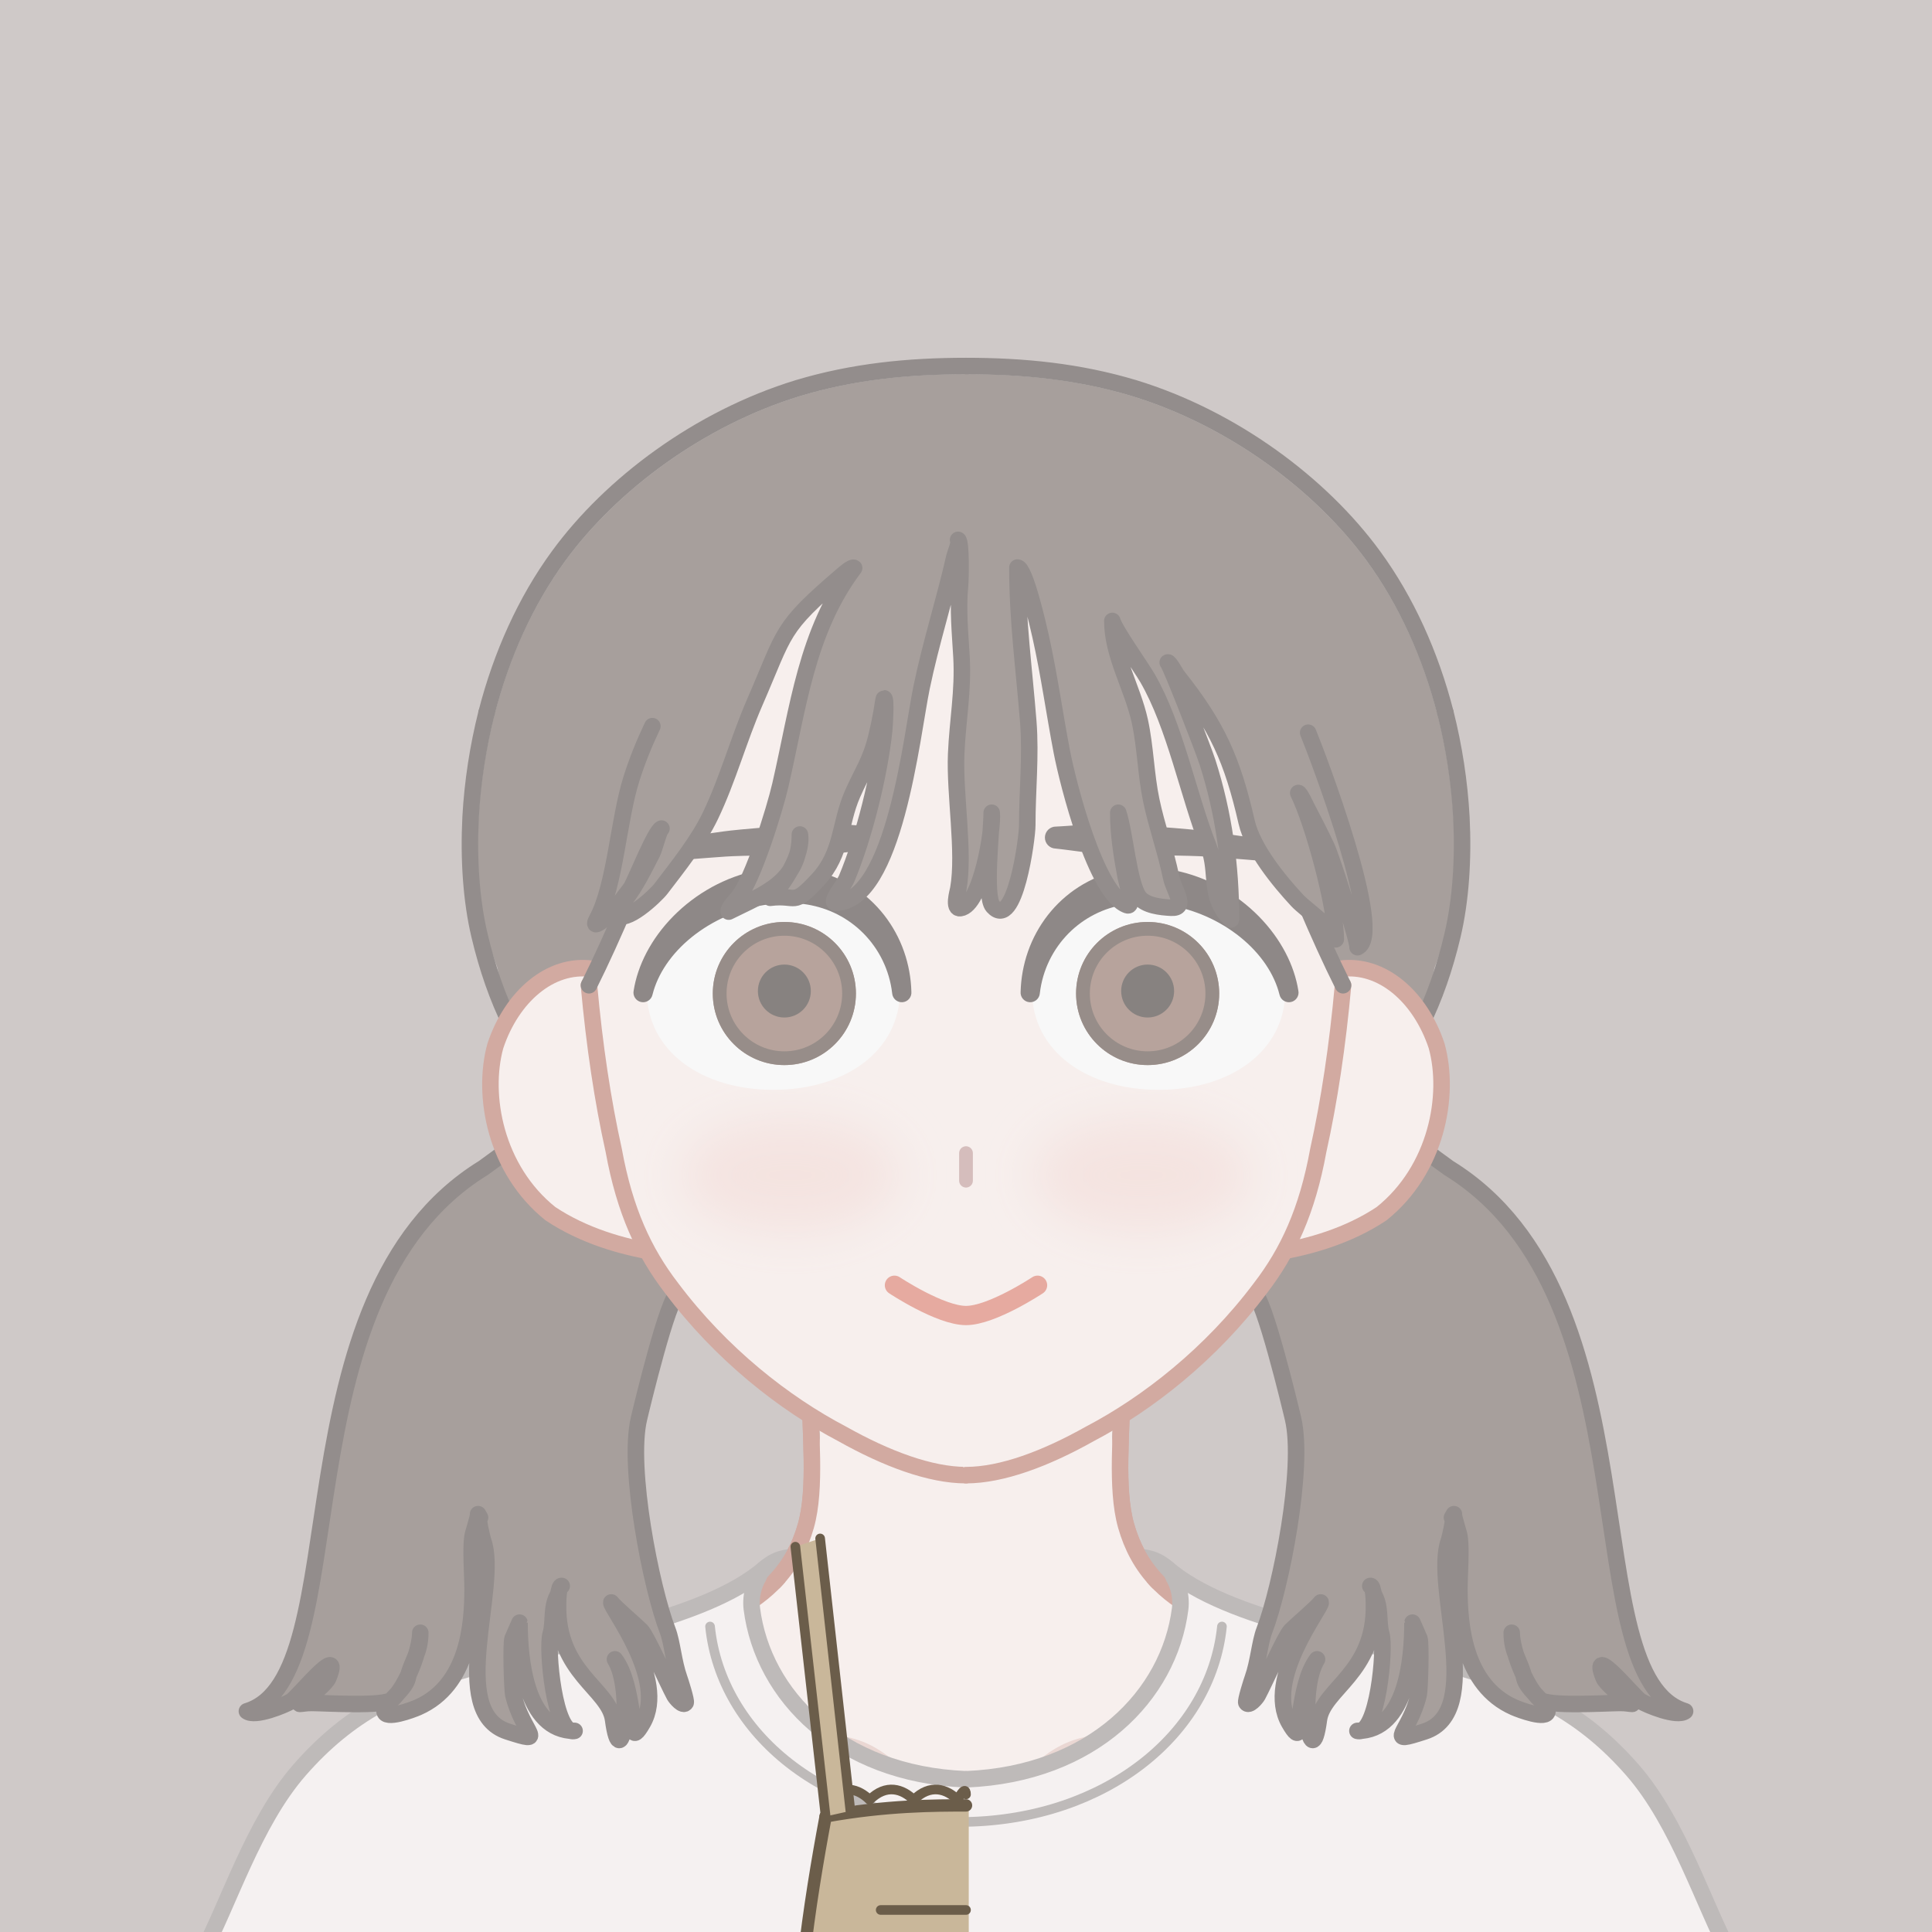
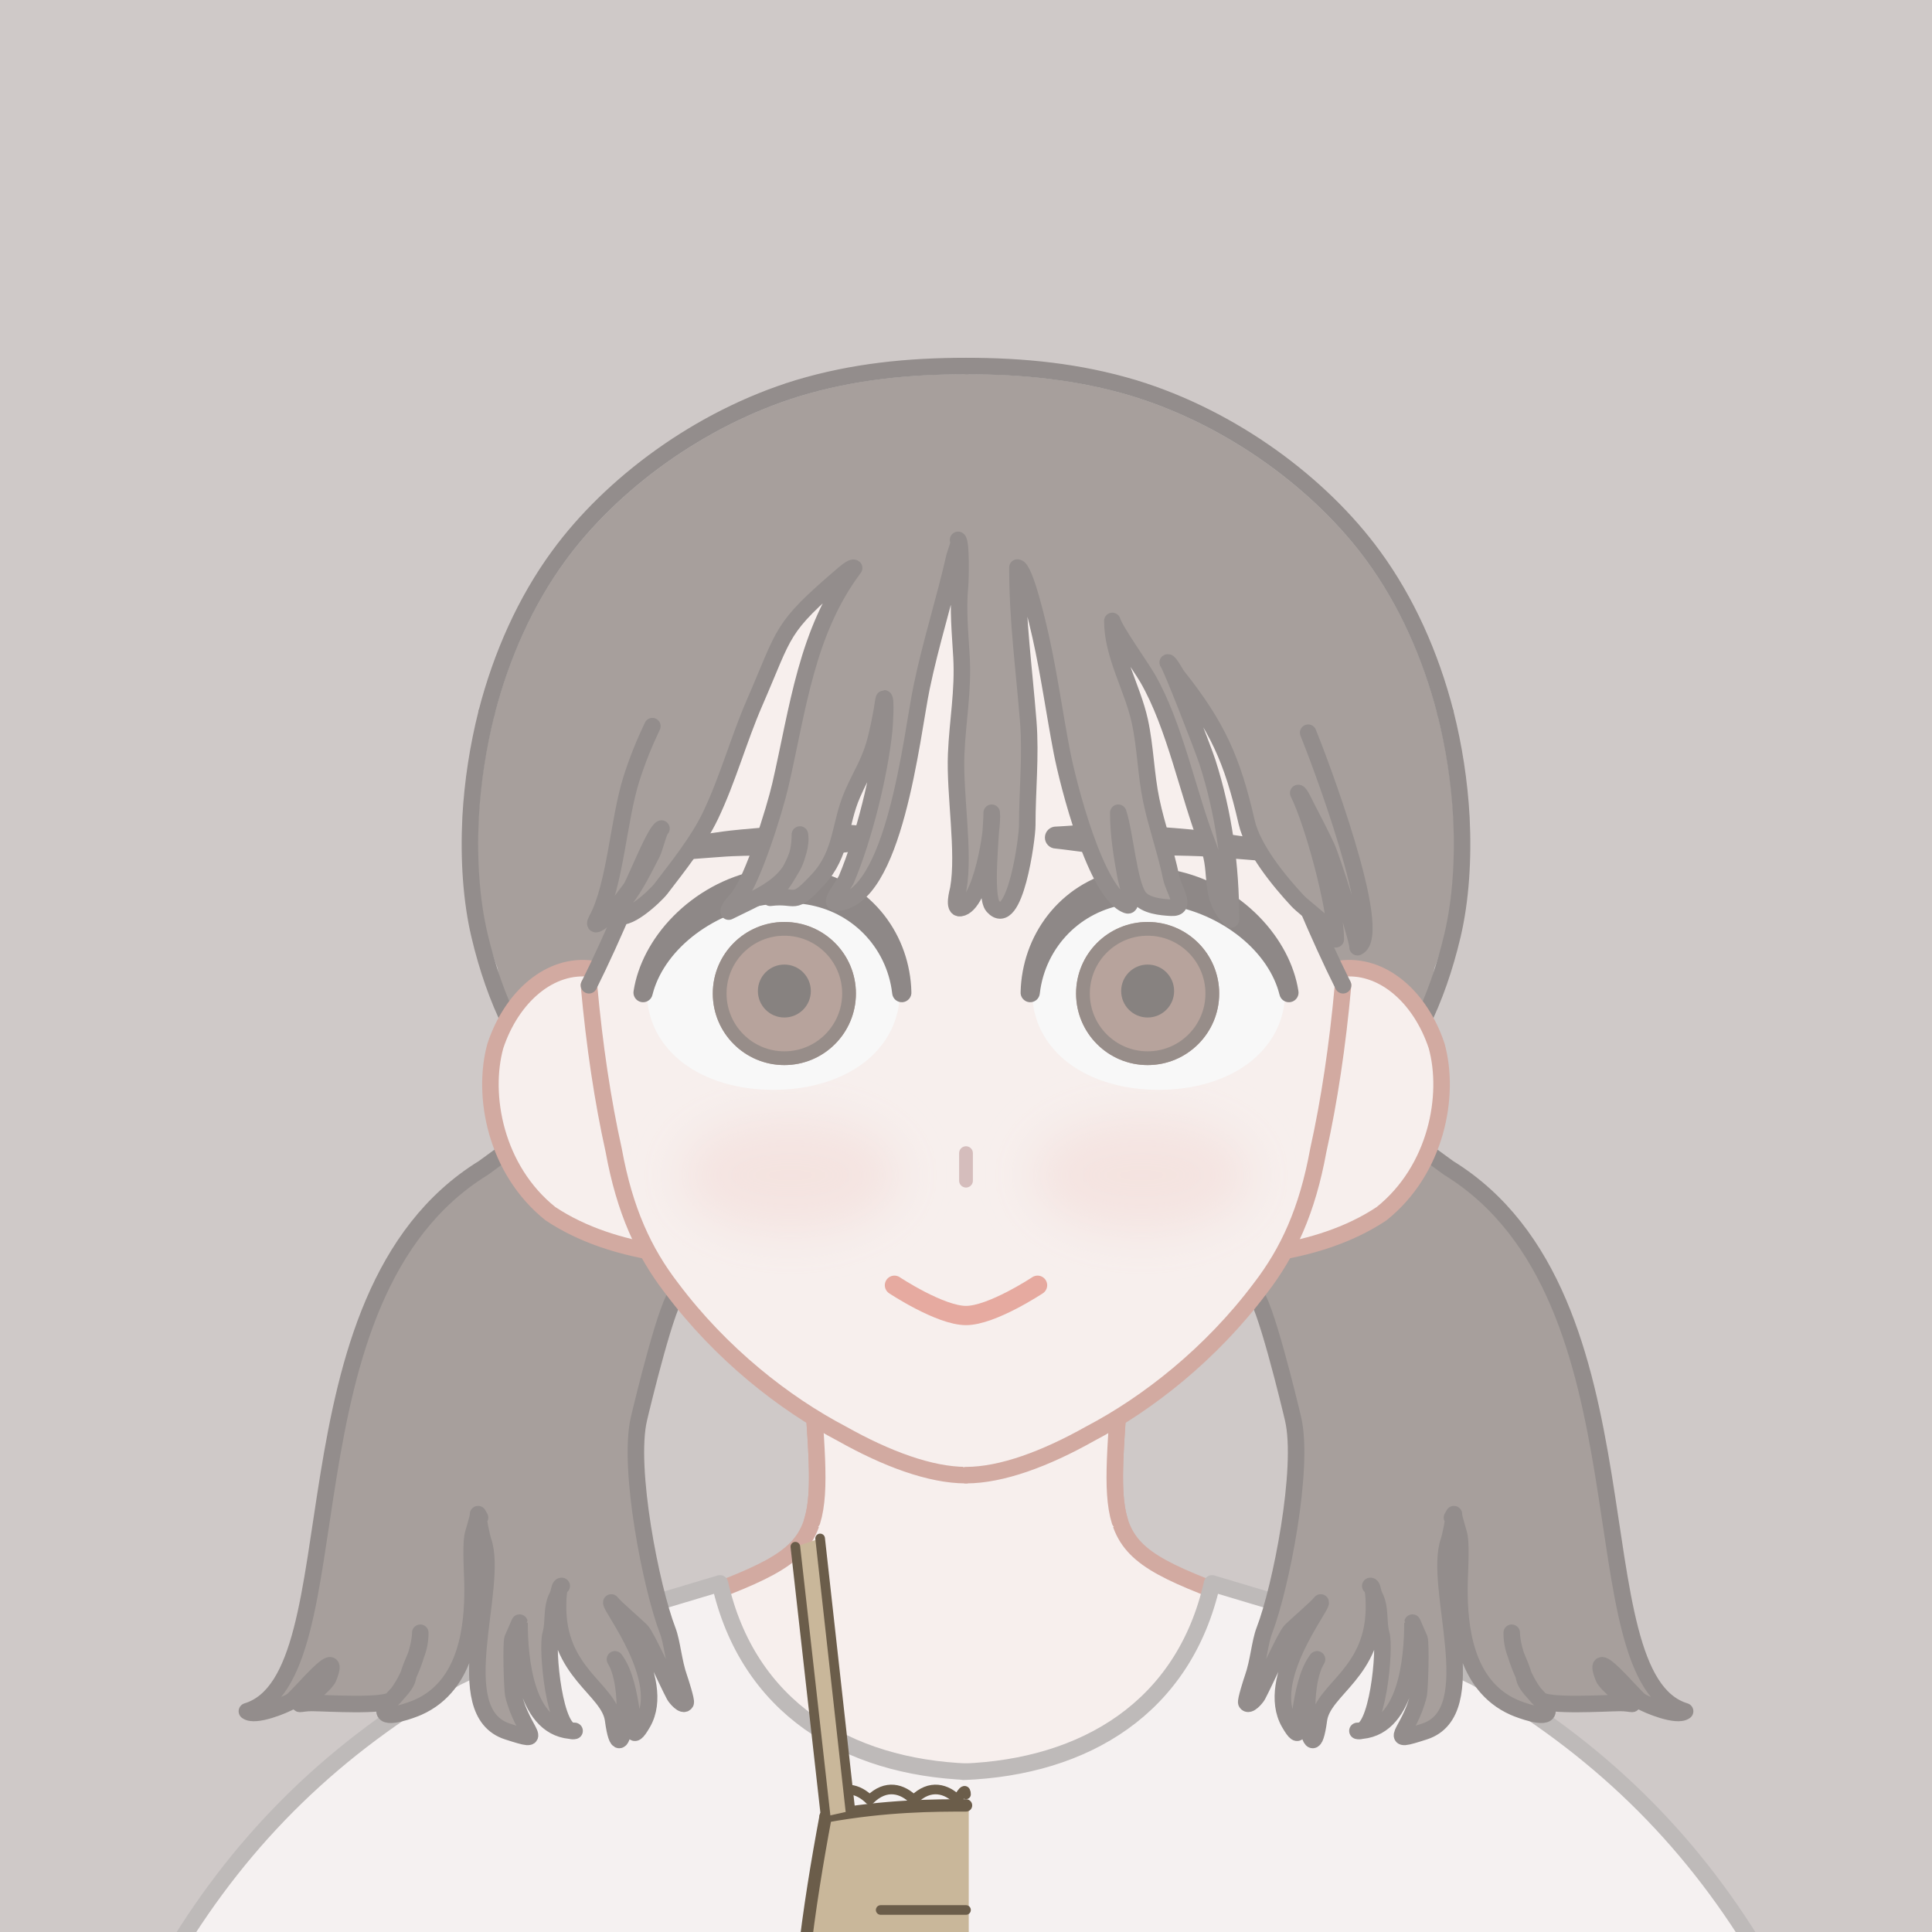
<svg xmlns="http://www.w3.org/2000/svg" width="702" height="702" viewBox="0 0 702 702">
  <g id="_ref">
    <g opacity="0.5">
      <defs>
        <clipPath id="makeup-blush-clip-path-32">
          <path d="M215.154 389.2 L359.154 389.2 L359.154 464.8 L215.154 464.8 Z" />
        </clipPath>
        <filter id="makeup-blush-filter-12" filterUnits="userSpaceOnUse" x="218.154" y="377" width="138" height="100" color-interpolation-filters="sRGB">
          <feGaussianBlur in="SourceGraphic" stdDeviation="9" color-interpolation-filters="linearRGB" />
        </filter>
        <clipPath id="cg-eye2">
          <path d="M242 360 C242 338 262 326 288 326 C314 326 334 338 334 360 C334 382 314 396 288 396 C262 396 242 382 242 360 Z" fill="#ffffff" />
        </clipPath>
      </defs>
      <rect width="702" height="702" fill="#ada19f" />
      <g data-layer="body">
        <g>
          <g>
-             <path d="M296 490 L298 522 C293.615 554.385 304.615 564.885 259.333 589.667 L210.333 604.167 C118.615 622.385 119.615 639.385 96.5 675.5 L80.5 709 L352 712 L352 490 Z" fill="#fdeeea" />
-             <path d="M80.177 709.772 C89.948 691.718 96.554 667.356 113.323 648.166 C131.428 627.449 150.416 618.37 176.588 610.801 C209.733 601.215 252.656 595.455 273.168 581.575 C284.163 574.134 289.86 564.776 292.817 554.408 C296.711 540.759 294.236 520.005 294.407 505.93 C294.426 504.332 294.448 497.885 294.448 490.885" fill="none" stroke="#b46352" stroke-width="6" stroke-linecap="round" stroke-linejoin="round" />
-             <path d="M208.379 623.077 C244.052 629.981 262.383 628.387 280.56 630.815 C304.003 633.947 312.488 629.53 329.417 647.841" fill="none" stroke="#b46352" stroke-width="5" stroke-linecap="round" opacity="0.35" />
-           </g>
-         </g>
-         <g transform="translate(702 0) scale(-1 1)">
-           <g>
-             <path d="M296 490 L298 522 C293.615 554.385 304.615 564.885 259.333 589.667 L210.333 604.167 C118.615 622.385 119.615 639.385 96.5 675.5 L80.5 709 L352 712 L352 490 Z" fill="#fdeeea" />
-             <path d="M80.177 709.772 C89.948 691.718 96.554 667.356 113.323 648.166 C131.428 627.449 150.416 618.37 176.588 610.801 C209.733 601.215 252.656 595.455 273.168 581.575 C284.163 574.134 289.86 564.776 292.817 554.408 C296.711 540.759 294.236 520.005 294.407 505.93 C294.426 504.332 294.448 497.885 294.448 490.885" fill="none" stroke="#b46352" stroke-width="6" stroke-linecap="round" stroke-linejoin="round" />
-             <path d="M208.379 623.077 C244.052 629.981 262.383 628.387 280.56 630.815 C304.003 633.947 312.488 629.53 329.417 647.841" fill="none" stroke="#b46352" stroke-width="5" stroke-linecap="round" opacity="0.35" />
+             <path d="M295.671 489.536 C295.86 492.716 296.144 496.116 296.464 499.642 C297.826 514.657 301.926 539.769 294.878 553.441 C290.261 562.398 280.92 569.129 263.403 576.878 C201.389 604.31 121.546 617.454 90.97 686.317 C84.138 701.704 75.573 709.986 91.684 710.505 C172.929 713.121 257.936 710.936 339.784 711.863 C343.856 711.909 347.928 711.955 352 712 L352 490 C333.295 490 314.238 489.776 295.671 489.536 Z" fill="#fdeeea" />
+             <path d="M82.239 710.936 C110.769 630.434 156.416 616.431 231.1 588.839 C305.46 561.366 299.091 568.122 294.374 492.286 C294.334 491.649 294.298 491.019 294.267 490.397" fill="none" stroke="#b46352" stroke-width="6" stroke-linecap="round" stroke-linejoin="round" />
+             <path d="M214.397 621.514 C239.223 625.184 260.265 629.212 285.965 632.16 C304.952 634.337 315.621 632.997 329.595 648.055" fill="none" stroke="#b46352" stroke-width="5" stroke-linecap="round" opacity="0.35" />
+           </g>
+         </g>
+         <g transform="translate(702 0) scale(-1 1)">
+           <g>
+             <path d="M295.671 489.536 C295.86 492.716 296.144 496.116 296.464 499.642 C297.826 514.657 301.926 539.769 294.878 553.441 C290.261 562.398 280.92 569.129 263.403 576.878 C201.389 604.31 121.546 617.454 90.97 686.317 C84.138 701.704 75.573 709.986 91.684 710.505 C172.929 713.121 257.936 710.936 339.784 711.863 C343.856 711.909 347.928 711.955 352 712 L352 490 C333.295 490 314.238 489.776 295.671 489.536 Z" fill="#fdeeea" />
+             <path d="M82.239 710.936 C110.769 630.434 156.416 616.431 231.1 588.839 C305.46 561.366 299.091 568.122 294.374 492.286 C294.334 491.649 294.298 491.019 294.267 490.397" fill="none" stroke="#b46352" stroke-width="6" stroke-linecap="round" stroke-linejoin="round" />
+             <path d="M214.397 621.514 C239.223 625.184 260.265 629.212 285.965 632.16 C304.952 634.337 315.621 632.997 329.595 648.055" fill="none" stroke="#b46352" stroke-width="5" stroke-linecap="round" opacity="0.35" />
          </g>
        </g>
      </g>
      <g data-layer="cloth">
        <g>
-           <g>
-             <path d="M287.879 565.797 C284.026 565.994 281.02 567.296 278.753 569.214" fill="none" stroke="#8b8382" stroke-width="6" stroke-linecap="round" stroke-linejoin="round" />
-           </g>
-           <g>
-             <path d="M273.168 575.575 C243.359 590.119 202.733 597.965 169.588 607.551 C129.859 621.619 123.678 627.449 105.573 648.166 C88.804 667.356 85.948 688.218 76.177 706.272 L73.25 712.25 L352 712 L352 646 C304 644 274.109 614.869 273.168 575.575 Z" fill="#f9f2f1" />
-             <path d="M278.001 569.742 C255.95 589.066 205.233 596.215 172.088 605.801 C145.916 613.37 126.928 622.449 108.823 643.166 C92.054 662.356 82.948 692.218 73.177 710.272" fill="none" stroke="#8b8382" stroke-width="6" stroke-linecap="round" stroke-linejoin="round" />
-             <path d="M258 591 C262 630 300 661 351 662" fill="none" stroke="#8b8382" stroke-width="3.5" stroke-linecap="round" stroke-linejoin="round" />
-             <path d="M278.753 569.214 C274.101 573.151 272.561 579.686 273.19 584.598 C277.219 616.041 304.972 644.552 350.75 646.5" fill="none" stroke="#8b8382" stroke-width="6" stroke-linecap="round" stroke-linejoin="round" />
-           </g>
-         </g>
-         <g transform="translate(702 0) scale(-1 1)">
-           <g>
-             <path d="M287.879 565.797 C284.026 565.994 281.02 567.296 278.753 569.214" fill="none" stroke="#8b8382" stroke-width="6" stroke-linecap="round" stroke-linejoin="round" />
-           </g>
-           <g>
-             <path d="M273.168 575.575 C243.359 590.119 202.733 597.965 169.588 607.551 C129.859 621.619 123.678 627.449 105.573 648.166 C88.804 667.356 85.948 688.218 76.177 706.272 L73.25 712.25 L352 712 L352 646 C304 644 274.109 614.869 273.168 575.575 Z" fill="#f9f2f1" />
-             <path d="M278.001 569.742 C255.95 589.066 205.233 596.215 172.088 605.801 C145.916 613.37 126.928 622.449 108.823 643.166 C92.054 662.356 82.948 692.218 73.177 710.272" fill="none" stroke="#8b8382" stroke-width="6" stroke-linecap="round" stroke-linejoin="round" />
-             <path d="M258 591 C262 630 300 661 351 662" fill="none" stroke="#8b8382" stroke-width="3.5" stroke-linecap="round" stroke-linejoin="round" />
-             <path d="M278.753 569.214 C274.101 573.151 272.561 579.686 273.19 584.598 C277.219 616.041 304.972 644.552 350.75 646.5" fill="none" stroke="#8b8382" stroke-width="6" stroke-linecap="round" stroke-linejoin="round" />
+           <g />
+           <g>
+             <path d="M74.27 711.857 C75.096 711.857 79.455 711.785 79.27 710.857 C79.988 711.754 79.98 711.045 80.769 711.677 L352 712 L352 643.827 C352 643.827 331.27 644.738 331.27 640.857 C331.27 641.677 314.183 637.136 312.712 636.525 C293.686 628.622 281.108 615.775 268.622 596.894 C267.434 595.098 260.906 575.253 260.906 575.253 C260.906 575.253 250.529 579.563 238.02 583.014 C214.672 589.456 172.415 606.101 167.717 608.731 C138.02 625.357 104.398 654.614 83.864 679.173 C78.119 686.044 53.378 710.723 70.211 711.756 C71.508 711.835 72.891 711.857 74.27 711.857 Z" fill="#f9f2f1" />
+             <path d="M63.073 709.523 C88.77 666.857 122.1 634.7 165.83 609.54 C199.77 592.857 218.52 588.357 261.6 575.333 C271.77 620.357 307.667 642.084 351.917 643.784" fill="none" stroke="#8b8382" stroke-width="6" stroke-linecap="round" stroke-linejoin="round" />
+           </g>
+         </g>
+         <g transform="translate(702 0) scale(-1 1)">
+           <g />
+           <g>
+             <path d="M74.27 711.857 C75.096 711.857 79.455 711.785 79.27 710.857 C79.988 711.754 79.98 711.045 80.769 711.677 L352 712 L352 643.827 C352 643.827 331.27 644.738 331.27 640.857 C331.27 641.677 314.183 637.136 312.712 636.525 C293.686 628.622 281.108 615.775 268.622 596.894 C267.434 595.098 260.906 575.253 260.906 575.253 C260.906 575.253 250.529 579.563 238.02 583.014 C214.672 589.456 172.415 606.101 167.717 608.731 C138.02 625.357 104.398 654.614 83.864 679.173 C78.119 686.044 53.378 710.723 70.211 711.756 C71.508 711.835 72.891 711.857 74.27 711.857 Z" fill="#f9f2f1" />
+             <path d="M63.073 709.523 C88.77 666.857 122.1 634.7 165.83 609.54 C199.77 592.857 218.52 588.357 261.6 575.333 C271.77 620.357 307.667 642.084 351.917 643.784" fill="none" stroke="#8b8382" stroke-width="6" stroke-linecap="round" stroke-linejoin="round" />
          </g>
        </g>
      </g>
      <g data-layer="skinNeck">
        <g>
          <g>
-             <path d="M352 577.869 L352 490 L296 490 L298 522 C294.607 547.062 300.427 559.017 282.246 574.628" fill="#fdeeea" />
-             <path d="M281.339 574.764 C287.189 568.716 290.703 561.82 292.817 554.408 C296.711 540.759 294.236 520.005 294.407 505.93 C294.426 504.332 294.448 497.885 294.448 490.885" fill="none" stroke="#b46352" stroke-width="6" stroke-linecap="round" stroke-linejoin="round" />
-           </g>
-         </g>
-         <g transform="translate(702 0) scale(-1 1)">
-           <g>
-             <path d="M352 577.869 L352 490 L296 490 L298 522 C294.607 547.062 300.427 559.017 282.246 574.628" fill="#fdeeea" />
-             <path d="M281.339 574.764 C287.189 568.716 290.703 561.82 292.817 554.408 C296.711 540.759 294.236 520.005 294.407 505.93 C294.426 504.332 294.448 497.885 294.448 490.885" fill="none" stroke="#b46352" stroke-width="6" stroke-linecap="round" stroke-linejoin="round" />
+             <path d="M296.464 499.642 C296.144 496.116 295.86 492.716 295.671 489.536 C314.238 489.776 333.295 490 352 490 L352 562.636 L351.354 562.564 L345.706 561.869 C333.876 560.36 321.926 558.6 310.081 557.018 C306.575 556.55 293.84 555.879 295.498 552.147 C301.677 538.233 297.784 514.195 296.464 499.642 Z" fill="#fdeeea" />
+             <path d="M295.107 552.726 C298.619 541.358 296.351 524.081 294.374 492.286" fill="none" stroke="#b46352" stroke-width="6" stroke-linecap="round" stroke-linejoin="round" />
+           </g>
+         </g>
+         <g transform="translate(702 0) scale(-1 1)">
+           <g>
+             <path d="M296.464 499.642 C296.144 496.116 295.86 492.716 295.671 489.536 C314.238 489.776 333.295 490 352 490 L352 562.636 L351.354 562.564 L345.706 561.869 C333.876 560.36 321.926 558.6 310.081 557.018 C306.575 556.55 293.84 555.879 295.498 552.147 C301.677 538.233 297.784 514.195 296.464 499.642 Z" fill="#fdeeea" />
+             <path d="M295.107 552.726 C298.619 541.358 296.351 524.081 294.374 492.286" fill="none" stroke="#b46352" stroke-width="6" stroke-linecap="round" stroke-linejoin="round" />
          </g>
        </g>
      </g>
      <g data-layer="hairMid">
        <g>
          <g>
            <path d="M246.346 470.051 C252.058 457.884 251.33 448.199 243.07 434.669 C238.956 426.719 237.325 420.839 228.711 415.289 C206.623 401.069 195.92 409.499 175.625 424.389 C99.328 471.409 130.552 609.403 89.711 621.793 C92.696 624.063 103.403 619.583 105.822 618.153 C108.255 616.713 124.757 596.133 119.336 609.653 C118.582 611.533 113.631 615.683 111.427 617.133 C106.635 620.283 109.057 618.723 113.403 618.773 C118.927 618.823 139.489 620.153 142.388 617.583 C147.818 612.773 152.711 599.273 152.711 593.263 C152.711 600.773 149.385 603.763 148.149 609.773 C147.304 613.873 139.593 619.023 139.706 621.733 C139.843 625.043 149.803 621.283 151.883 620.363 C170.299 612.233 171.711 589.693 171.711 577.413 C171.711 572.163 170.979 563.063 171.67 558.353 C171.876 556.953 173.9 551.093 173.711 550.173 C173.96 550.589 174.197 551.005 174.421 551.422 L174.11 550.922 C173.439 551.258 175.192 558.829 175.579 559.922 C181.477 576.576 162.297 622.015 184.409 629.153 C199.261 633.947 190.038 630.137 186.546 615.971 C186.03 613.875 185.61 597.159 186.226 595.409 C186.446 594.785 188.796 589.666 188.777 589.589 C188.777 602.195 190.785 628.922 208.777 628.922 C201.455 630.753 198.534 598.933 200.068 593.773 C201.338 589.499 200.169 584.271 202.538 579.84 C203.243 578.52 203.238 576.081 204.11 576.256 C202.849 576.003 202.797 581.895 202.777 582.922 C202.285 607.842 221.252 613.552 222.777 624.922 C225.695 646.676 230.392 614.04 223.444 602.922 C227.157 607.873 228.466 615.721 229.444 621.589 C230.324 626.871 228.975 634.026 233.57 626.033 C242.692 610.164 221.67 584.015 222.11 582.256 C223.525 584.142 230.728 590.225 232.983 592.471 C235.024 594.505 242.514 611.398 245.016 616.038 C245.475 616.889 248.24 620.248 249.146 618.672 C249.502 618.052 247.263 611.007 246.804 609.719 C244.719 603.857 244.271 596.797 242.595 592.453 C236.61 576.947 227.965 533.366 232.163 515.515 C233.177 511.198 242.851 470.916 246.346 470.051 Z" fill="#5d4e48" stroke="#352a27" stroke-width="6" stroke-linecap="round" stroke-linejoin="round" />
          </g>
        </g>
        <g transform="translate(702 0) scale(-1 1)">
          <g>
            <path d="M246.346 470.051 C252.058 457.884 251.33 448.199 243.07 434.669 C238.956 426.719 237.325 420.839 228.711 415.289 C206.623 401.069 195.92 409.499 175.625 424.389 C99.328 471.409 130.552 609.403 89.711 621.793 C92.696 624.063 103.403 619.583 105.822 618.153 C108.255 616.713 124.757 596.133 119.336 609.653 C118.582 611.533 113.631 615.683 111.427 617.133 C106.635 620.283 109.057 618.723 113.403 618.773 C118.927 618.823 139.489 620.153 142.388 617.583 C147.818 612.773 152.711 599.273 152.711 593.263 C152.711 600.773 149.385 603.763 148.149 609.773 C147.304 613.873 139.593 619.023 139.706 621.733 C139.843 625.043 149.803 621.283 151.883 620.363 C170.299 612.233 171.711 589.693 171.711 577.413 C171.711 572.163 170.979 563.063 171.67 558.353 C171.876 556.953 173.9 551.093 173.711 550.173 C173.96 550.589 174.197 551.005 174.421 551.422 L174.11 550.922 C173.439 551.258 175.192 558.829 175.579 559.922 C181.477 576.576 162.297 622.015 184.409 629.153 C199.261 633.947 190.038 630.137 186.546 615.971 C186.03 613.875 185.61 597.159 186.226 595.409 C186.446 594.785 188.796 589.666 188.777 589.589 C188.777 602.195 190.785 628.922 208.777 628.922 C201.455 630.753 198.534 598.933 200.068 593.773 C201.338 589.499 200.169 584.271 202.538 579.84 C203.243 578.52 203.238 576.081 204.11 576.256 C202.849 576.003 202.797 581.895 202.777 582.922 C202.285 607.842 221.252 613.552 222.777 624.922 C225.695 646.676 230.392 614.04 223.444 602.922 C227.157 607.873 228.466 615.721 229.444 621.589 C230.324 626.871 228.975 634.026 233.57 626.033 C242.692 610.164 221.67 584.015 222.11 582.256 C223.525 584.142 230.728 590.225 232.983 592.471 C235.024 594.505 242.514 611.398 245.016 616.038 C245.475 616.889 248.24 620.248 249.146 618.672 C249.502 618.052 247.263 611.007 246.804 609.719 C244.719 603.857 244.271 596.797 242.595 592.453 C236.61 576.947 227.965 533.366 232.163 515.515 C233.177 511.198 242.851 470.916 246.346 470.051 Z" fill="#5d4e48" stroke="#352a27" stroke-width="6" stroke-linecap="round" stroke-linejoin="round" />
          </g>
        </g>
      </g>
      <g data-layer="hairBase">
        <g>
          <g>
            <path d="M352 381.448 L352 135.951 L351.016 135.951 C330.344 135.951 310.656 137.919 290.968 143.826 C255.53 154.654 224.03 178.279 205.327 203.873 C186.623 229.467 175.795 262.936 173.826 297.39 C172.842 317.077 174.811 336.765 180.717 351.531 C182.027 358.081 184.209 364.632 187.262 370.602 C187.365 370.682 201.168 393.038 203.562 396.448 C204.832 398.257 211.612 404.019 213.517 405.842 C223.248 415.153 227.833 417.061 239.562 423.948 C253.821 432.321 287.168 441.633 303.192 437.819 C328.028 431.907 350.54 430.17 351.074 398.222 C351.102 396.519 351.452 381.949 352 381.448 Z" fill="#5d4e48" />
          </g>
          <g>
            <path d="M351 133 C330 133 310 135 290 141 C254 152 222 176 203 202 C191 218.4 182.2 238 176.8 259" fill="none" stroke="#352a27" stroke-width="6" stroke-linecap="round" stroke-linejoin="round" />
          </g>
          <g>
            <path d="M176.8 259 C173.7 271.3 171.7 284.1 171 297 C170.247 312.067 171.196 327.134 174.275 340.064 C179.731 362.97 189.199 384.12 205.639 400.625 C218.159 413.194 231.61 422.103 248.042 428.491 C248.47 428.658 248.896 428.816 249.319 428.964 C252.635 430.122 260.334 430.818 262.896 432.282" fill="none" stroke="#352a27" stroke-width="6" stroke-linecap="round" stroke-linejoin="round" />
          </g>
        </g>
        <g transform="translate(702 0) scale(-1 1)">
          <g>
            <path d="M352 381.448 L352 135.951 L351.016 135.951 C330.344 135.951 310.656 137.919 290.968 143.826 C255.53 154.654 224.03 178.279 205.327 203.873 C186.623 229.467 175.795 262.936 173.826 297.39 C172.842 317.077 174.811 336.765 180.717 351.531 C182.027 358.081 184.209 364.632 187.262 370.602 C187.365 370.682 201.168 393.038 203.562 396.448 C204.832 398.257 211.612 404.019 213.517 405.842 C223.248 415.153 227.833 417.061 239.562 423.948 C253.821 432.321 287.168 441.633 303.192 437.819 C328.028 431.907 350.54 430.17 351.074 398.222 C351.102 396.519 351.452 381.949 352 381.448 Z" fill="#5d4e48" />
          </g>
          <g>
            <path d="M351 133 C330 133 310 135 290 141 C254 152 222 176 203 202 C191 218.4 182.2 238 176.8 259" fill="none" stroke="#352a27" stroke-width="6" stroke-linecap="round" stroke-linejoin="round" />
          </g>
          <g>
            <path d="M176.8 259 C173.7 271.3 171.7 284.1 171 297 C170.247 312.067 171.196 327.134 174.275 340.064 C179.731 362.97 189.199 384.12 205.639 400.625 C218.159 413.194 231.61 422.103 248.042 428.491 C248.47 428.658 248.896 428.816 249.319 428.964 C252.635 430.122 260.334 430.818 262.896 432.282" fill="none" stroke="#352a27" stroke-width="6" stroke-linecap="round" stroke-linejoin="round" />
          </g>
        </g>
      </g>
      <g data-layer="ear">
        <g>
          <g>
            <path d="M215 352 C200 350 186 362 180 380 C175 398 180 425 200 441 C212 449 226 453 238 455 L225 380 Z" fill="#fdeeea" />
            <path d="M215 352 C200 350 186 362 180 380 C175 398 180 425 200 441 C212 449 226 453 238 455" fill="none" stroke="#b46352" stroke-width="6" stroke-linecap="round" stroke-linejoin="round" />
          </g>
        </g>
        <g transform="translate(702 0) scale(-1 1)">
          <g>
            <path d="M215 352 C200 350 186 362 180 380 C175 398 180 425 200 441 C212 449 226 453 238 455 L225 380 Z" fill="#fdeeea" />
            <path d="M215 352 C200 350 186 362 180 380 C175 398 180 425 200 441 C212 449 226 453 238 455" fill="none" stroke="#b46352" stroke-width="6" stroke-linecap="round" stroke-linejoin="round" />
          </g>
        </g>
      </g>
      <g data-layer="face">
        <g>
          <g>
            <path d="M352 200 L351 200 C322 200 296 208 278 228 C262 246 250 272 240 298 C232 318 223 340 214 358 C216 380 219 400 223 418 C227 440 234 455 244 468 C262 492 285 510 306 521 C322 530 338 536 351 536 L352 536 Z" fill="#fdeeea" />
            <path d="M214 358 C216 380 219 400 223 418 C227 440 234 455 244 468 C262 492 285 510 306 521 C322 530 338 536 351 536" fill="none" stroke="#b46352" stroke-width="6" stroke-linecap="round" stroke-linejoin="round" />
          </g>
        </g>
        <g transform="translate(702 0) scale(-1 1)">
          <g>
            <path d="M352 200 L351 200 C322 200 296 208 278 228 C262 246 250 272 240 298 C232 318 223 340 214 358 C216 380 219 400 223 418 C227 440 234 455 244 468 C262 492 285 510 306 521 C322 530 338 536 351 536 L352 536 Z" fill="#fdeeea" />
            <path d="M214 358 C216 380 219 400 223 418 C227 440 234 455 244 468 C262 492 285 510 306 521 C322 530 338 536 351 536" fill="none" stroke="#b46352" stroke-width="6" stroke-linecap="round" stroke-linejoin="round" />
          </g>
        </g>
      </g>
      <g data-layer="makeup">
        <g>
          <g>
            <g clip-path="url(#makeup-blush-clip-path-32)">
              <g filter="url(#makeup-blush-filter-12)">
                <ellipse cx="287.154" cy="427" rx="40" ry="21" fill="#f3bfb8" opacity="0.5" />
              </g>
            </g>
          </g>
        </g>
        <g transform="translate(702 0) scale(-1 1)">
          <g>
            <g clip-path="url(#makeup-blush-clip-path-32)">
              <g filter="url(#makeup-blush-filter-12)">
                <ellipse cx="287.154" cy="427" rx="40" ry="21" fill="#f3bfb8" opacity="0.5" />
              </g>
            </g>
          </g>
        </g>
      </g>
      <g data-layer="mouth">
        <g>
          <path d="M351 419 L351 429" fill="none" stroke="#b98a88" stroke-width="5" stroke-linecap="round" />
        </g>
        <g>
          <path d="M325 467 C325 467 341.59 478 351 478 C360.41 478 377 467 377 467" fill="none" stroke="#dc6450" stroke-width="7" stroke-linecap="round" stroke-linejoin="round" />
        </g>
      </g>
      <g data-layer="eye">
        <g transform="translate(285 361) scale(1) translate(-292 -361)">
          <path d="M242 360 C242 338 262 326 288 326 C314 326 334 338 334 360 C334 382 314 396 288 396 C262 396 242 382 242 360 Z" fill="#ffffff" />
          <g clip-path="url(#cg-eye2)">
            <g transform="translate(292 361) scale(0.26)">
              <g transform="translate(-110 -110) scale(1)">
                <g>
                  <circle cx="110" cy="110" r="100" fill="#7e5647" />
                  <circle cx="110" cy="106.526" r="37" fill="#1e1410" />
                </g>
              </g>
            </g>
            <circle cx="292" cy="361" r="23.5" fill="none" stroke="#3e2a22" stroke-width="5" />
          </g>
          <g>
            <polygon points="237.252,359.897 237.551,358.24 237.883,356.76 237.941,356.513 238.406,354.792 238.803,353.526 238.951,353.061 239.578,351.317 239.962,350.368 240.28,349.584 241.058,347.862 241.344,347.294 241.925,346.127 242.867,344.408 242.928,344.314 243.885,342.708 244.617,341.579 244.985,341.016 246.164,339.343 246.569,338.814 247.417,337.698 248.568,336.29 248.745,336.08 250.15,334.489 250.84,333.764 251.624,332.938 253.169,331.426 253.251,331.357 254.778,329.959 255.664,329.208 256.451,328.542 258.188,327.176 258.338,327.071 259.976,325.871 260.978,325.193 261.816,324.627 263.713,323.445 263.884,323.351 265.648,322.334 266.723,321.768 267.619,321.299 269.636,320.333 269.832,320.251 271.687,319.443 272.839,318.994 273.747,318.642 275.844,317.917 276.12,317.835 277.977,317.271 279.259,316.935 280.089,316.72 282.225,316.252 282.674,316.172 284.386,315.867 285.904,315.658 286.538,315.572 288.676,315.367 289.401,315.327 290.829,315.25 292.642,315.226 293.004,315.221 295.029,315.28 296.147,315.36 297.018,315.423 298.974,315.649 299.642,315.754 300.899,315.956 302.839,316.351 303.092,316.412 304.736,316.824 306.239,317.271 306.592,317.373 308.418,318.001 309.548,318.446 310.23,318.713 311.993,319.495 312.749,319.869 313.708,320.347 315.391,321.276 315.82,321.534 317.035,322.277 318.624,323.341 318.745,323.424 320.158,324.467 321.316,325.4 321.654,325.667 323.091,326.923 323.903,327.696 324.47,328.235 325.79,329.602 326.297,330.172 327.055,331.028 328.256,332.499 328.49,332.806 329.392,334.018 330.352,335.425 330.465,335.582 331.471,337.186 332.122,338.33 332.409,338.828 333.281,340.508 333.67,341.338 334.08,342.214 334.808,343.949 334.992,344.434 335.468,345.715 336.057,347.505 336.088,347.599 336.571,349.304 336.901,350.668 337.014,351.126 337.388,352.973 337.543,353.928 337.688,354.817 337.915,356.668 337.962,357.21 338.072,358.537 338.153,360.357 338.146,361.044 338.006,361.715 337.737,362.346 337.35,362.913 336.861,363.394 336.286,363.769 335.65,364.026 334.976,364.153 334.29,364.146 333.618,364.006 332.987,363.737 332.42,363.35 331.94,362.861 331.564,362.286 331.308,361.65 331.18,360.976 330.952,359.311 330.741,358.141 330.667,357.75 330.321,356.221 330.125,355.498 329.911,354.712 329.435,353.212 329.326,352.918 328.903,351.751 328.295,350.262 328.289,350.247 332.186,348.915 328.346,350.404 327.667,348.922 327.122,347.855 326.963,347.551 326.209,346.222 325.793,345.553 325.404,344.931 324.546,343.673 324.313,343.364 323.644,342.461 322.641,341.211 326.581,338.437 322.758,341.37 322.695,341.298 321.707,340.166 320.806,339.215 320.678,339.088 319.611,338.057 318.914,337.435 318.503,337.07 317.368,336.138 316.918,335.8 316.202,335.257 315.002,334.422 314.826,334.316 313.769,333.636 312.455,332.862 312.429,332.847 315.575,328.126 312.628,332.973 311.255,332.235 310.187,331.716 309.949,331.605 308.63,331.03 307.86,330.729 307.304,330.513 305.949,330.043 305.483,329.903 304.56,329.62 303.179,329.254 303.067,329.233 301.785,328.941 300.369,328.674 300.36,328.676 298.901,328.459 297.886,328.344 297.468,328.298 296.013,328.186 295.393,328.162 294.522,328.124 292.996,328.113 292.886,328.117 291.308,328.156 290.115,328.224 289.625,328.251 287.955,328.397 287.555,328.445 286.26,328.598 284.767,328.824 284.542,328.856 282.84,329.164 282.225,329.296 281.147,329.526 279.48,329.94 279.412,329.953 277.697,330.432 276.975,330.658 276,330.962 274.294,331.56 274.289,331.557 272.589,332.208 271.847,332.519 270.917,332.909 269.253,333.675 269.166,333.715 266.483,328.557 269.341,333.62 267.607,334.487 266.89,334.872 265.995,335.352 264.409,336.278 264.333,336.322 261.3,331.723 264.49,336.215 262.858,337.24 262.157,337.711 261.347,338.255 259.821,339.363 259.808,339.373 256.523,335.37 259.946,339.255 258.454,340.418 257.716,341.032 257.083,341.559 255.762,342.739 255.685,342.806 254.501,343.949 253.647,344.833 253.301,345.188 252.159,346.459 251.834,346.845 251.082,347.752 250.048,349.104 250.03,349.127 246.472,346.733 250.12,348.988 249.134,350.389 248.514,351.347 248.254,351.743 247.457,353.088 247.132,353.691 246.724,354.451 246.056,355.833 245.922,356.135 245.462,357.208 244.942,358.578 244.909,358.668 244.488,359.962 244.081,361.436 243.865,362.087 243.527,362.684 243.078,363.203 242.537,363.625 241.924,363.933 241.262,364.116 240.578,364.166 239.897,364.081 239.246,363.865 238.649,363.527 238.13,363.078 237.708,362.537 237.4,361.924 237.218,361.262 237.168,360.578" fill="#2b201d" />
          </g>
        </g>
        <g transform="translate(702 0) scale(-1 1)">
          <g transform="translate(285 361) scale(1) translate(-292 -361)">
            <path d="M242 360 C242 338 262 326 288 326 C314 326 334 338 334 360 C334 382 314 396 288 396 C262 396 242 382 242 360 Z" fill="#ffffff" />
            <g clip-path="url(#cg-eye2)">
              <g transform="translate(292 361) scale(0.26)">
                <g transform="translate(-110 -110) scale(1)">
                  <g>
                    <circle cx="110" cy="110" r="100" fill="#7e5647" />
                    <circle cx="110" cy="106.526" r="37" fill="#1e1410" />
                  </g>
                </g>
              </g>
              <circle cx="292" cy="361" r="23.5" fill="none" stroke="#3e2a22" stroke-width="5" />
            </g>
            <g>
              <polygon points="237.252,359.897 237.551,358.24 237.883,356.76 237.941,356.513 238.406,354.792 238.803,353.526 238.951,353.061 239.578,351.317 239.962,350.368 240.28,349.584 241.058,347.862 241.344,347.294 241.925,346.127 242.867,344.408 242.928,344.314 243.885,342.708 244.617,341.579 244.985,341.016 246.164,339.343 246.569,338.814 247.417,337.698 248.568,336.29 248.745,336.08 250.15,334.489 250.84,333.764 251.624,332.938 253.169,331.426 253.251,331.357 254.778,329.959 255.664,329.208 256.451,328.542 258.188,327.176 258.338,327.071 259.976,325.871 260.978,325.193 261.816,324.627 263.713,323.445 263.884,323.351 265.648,322.334 266.723,321.768 267.619,321.299 269.636,320.333 269.832,320.251 271.687,319.443 272.839,318.994 273.747,318.642 275.844,317.917 276.12,317.835 277.977,317.271 279.259,316.935 280.089,316.72 282.225,316.252 282.674,316.172 284.386,315.867 285.904,315.658 286.538,315.572 288.676,315.367 289.401,315.327 290.829,315.25 292.642,315.226 293.004,315.221 295.029,315.28 296.147,315.36 297.018,315.423 298.974,315.649 299.642,315.754 300.899,315.956 302.839,316.351 303.092,316.412 304.736,316.824 306.239,317.271 306.592,317.373 308.418,318.001 309.548,318.446 310.23,318.713 311.993,319.495 312.749,319.869 313.708,320.347 315.391,321.276 315.82,321.534 317.035,322.277 318.624,323.341 318.745,323.424 320.158,324.467 321.316,325.4 321.654,325.667 323.091,326.923 323.903,327.696 324.47,328.235 325.79,329.602 326.297,330.172 327.055,331.028 328.256,332.499 328.49,332.806 329.392,334.018 330.352,335.425 330.465,335.582 331.471,337.186 332.122,338.33 332.409,338.828 333.281,340.508 333.67,341.338 334.08,342.214 334.808,343.949 334.992,344.434 335.468,345.715 336.057,347.505 336.088,347.599 336.571,349.304 336.901,350.668 337.014,351.126 337.388,352.973 337.543,353.928 337.688,354.817 337.915,356.668 337.962,357.21 338.072,358.537 338.153,360.357 338.146,361.044 338.006,361.715 337.737,362.346 337.35,362.913 336.861,363.394 336.286,363.769 335.65,364.026 334.976,364.153 334.29,364.146 333.618,364.006 332.987,363.737 332.42,363.35 331.94,362.861 331.564,362.286 331.308,361.65 331.18,360.976 330.952,359.311 330.741,358.141 330.667,357.75 330.321,356.221 330.125,355.498 329.911,354.712 329.435,353.212 329.326,352.918 328.903,351.751 328.295,350.262 328.289,350.247 332.186,348.915 328.346,350.404 327.667,348.922 327.122,347.855 326.963,347.551 326.209,346.222 325.793,345.553 325.404,344.931 324.546,343.673 324.313,343.364 323.644,342.461 322.641,341.211 326.581,338.437 322.758,341.37 322.695,341.298 321.707,340.166 320.806,339.215 320.678,339.088 319.611,338.057 318.914,337.435 318.503,337.07 317.368,336.138 316.918,335.8 316.202,335.257 315.002,334.422 314.826,334.316 313.769,333.636 312.455,332.862 312.429,332.847 315.575,328.126 312.628,332.973 311.255,332.235 310.187,331.716 309.949,331.605 308.63,331.03 307.86,330.729 307.304,330.513 305.949,330.043 305.483,329.903 304.56,329.62 303.179,329.254 303.067,329.233 301.785,328.941 300.369,328.674 300.36,328.676 298.901,328.459 297.886,328.344 297.468,328.298 296.013,328.186 295.393,328.162 294.522,328.124 292.996,328.113 292.886,328.117 291.308,328.156 290.115,328.224 289.625,328.251 287.955,328.397 287.555,328.445 286.26,328.598 284.767,328.824 284.542,328.856 282.84,329.164 282.225,329.296 281.147,329.526 279.48,329.94 279.412,329.953 277.697,330.432 276.975,330.658 276,330.962 274.294,331.56 274.289,331.557 272.589,332.208 271.847,332.519 270.917,332.909 269.253,333.675 269.166,333.715 266.483,328.557 269.341,333.62 267.607,334.487 266.89,334.872 265.995,335.352 264.409,336.278 264.333,336.322 261.3,331.723 264.49,336.215 262.858,337.24 262.157,337.711 261.347,338.255 259.821,339.363 259.808,339.373 256.523,335.37 259.946,339.255 258.454,340.418 257.716,341.032 257.083,341.559 255.762,342.739 255.685,342.806 254.501,343.949 253.647,344.833 253.301,345.188 252.159,346.459 251.834,346.845 251.082,347.752 250.048,349.104 250.03,349.127 246.472,346.733 250.12,348.988 249.134,350.389 248.514,351.347 248.254,351.743 247.457,353.088 247.132,353.691 246.724,354.451 246.056,355.833 245.922,356.135 245.462,357.208 244.942,358.578 244.909,358.668 244.488,359.962 244.081,361.436 243.865,362.087 243.527,362.684 243.078,363.203 242.537,363.625 241.924,363.933 241.262,364.116 240.578,364.166 239.897,364.081 239.246,363.865 238.649,363.527 238.13,363.078 237.708,362.537 237.4,361.924 237.218,361.262 237.168,360.578" fill="#2b201d" />
            </g>
          </g>
        </g>
      </g>
      <g data-layer="hairLine">
        <g>
          <g>
            <path d="M351 200 C322 200 296 208 278 228 C262 246 250 272 240 298 C232 318 223 340 214 358" fill="none" stroke="#352a27" stroke-width="6" stroke-linecap="round" stroke-linejoin="round" />
          </g>
        </g>
        <g transform="translate(702 0) scale(-1 1)">
          <g>
            <path d="M351 200 C322 200 296 208 278 228 C262 246 250 272 240 298 C232 318 223 340 214 358" fill="none" stroke="#352a27" stroke-width="6" stroke-linecap="round" stroke-linejoin="round" />
          </g>
        </g>
      </g>
      <g data-layer="brow">
        <g>
          <g transform="translate(-7 0)">
            <g>
              <g>
                <path d="M251.563 304.691 L255.184 304.191 L258.804 303.682 L262.422 303.165 L264.202 302.909 L266.052 302.647 L269.671 302.131 L269.885 302.102 L272.476 301.783 L273.478 301.681 L276.448 301.377 L277.18 301.313 L280.822 300.993 L282.158 300.878 L284.513 300.7 L288.158 300.433 L290.032 300.3 L291.841 300.188 L295.489 299.974 L299.137 299.777 L300.11 299.728 L302.817 299.614 L306.468 299.48 L307.714 299.451 L308.96 299.444 L310.208 299.458 L311.456 299.489 L312.704 299.536 L312.854 299.541 L313.976 299.599 L315.225 299.674 L316.474 299.757 L317.723 299.845 L318.973 299.935 L320.222 300.025 L321.471 300.113 L322.72 300.195 L323.969 300.27 L325.218 300.335 L326 300.389 L326.757 300.595 L327.459 300.945 L328.079 301.424 L328.594 302.016 L328.983 302.696 L329.232 303.44 L329.332 304.218 L329.277 305 L329.072 305.757 L328.722 306.459 L328.242 307.079 L327.651 307.594 L326.97 307.983 L326.227 308.232 L325.449 308.332 L324.206 308.469 L322.964 308.615 L321.721 308.77 L320.479 308.93 L319.237 309.092 L317.995 309.254 L316.753 309.414 L315.511 309.568 L314.268 309.715 L313.174 309.837 L313.048 309.852 L311.806 309.982 L310.563 310.096 L309.319 310.193 L308.075 310.27 L306.83 310.324 L303.178 310.433 L300.499 310.499 L299.554 310.524 L295.901 310.61 L292.247 310.679 L290.471 310.706 L288.629 310.744 L284.975 310.81 L282.661 310.845 L281.367 310.876 L277.713 310.959 L277.043 310.972 L274.124 311.073 L273.212 311.102 L270.782 311.231 L270.649 311.24 L267.003 311.504 L265.15 311.639 L263.368 311.774 L259.724 312.055 L256.08 312.344 L252.437 312.643 L251.653 312.652 L250.882 312.507 L250.154 312.215 L249.497 311.787 L248.937 311.239 L248.494 310.592 L248.186 309.871 L248.024 309.103 L248.015 308.319 L248.159 307.549 L248.451 306.821 L248.88 306.164 L249.428 305.603 L250.075 305.16 L250.796 304.852 Z" fill="#352a27" />
              </g>
            </g>
          </g>
        </g>
        <g transform="translate(702 0) scale(-1 1)">
          <g transform="translate(-7 0)">
            <g>
              <g>
                <path d="M251.563 304.691 L255.184 304.191 L258.804 303.682 L262.422 303.165 L264.202 302.909 L266.052 302.647 L269.671 302.131 L269.885 302.102 L272.476 301.783 L273.478 301.681 L276.448 301.377 L277.18 301.313 L280.822 300.993 L282.158 300.878 L284.513 300.7 L288.158 300.433 L290.032 300.3 L291.841 300.188 L295.489 299.974 L299.137 299.777 L300.11 299.728 L302.817 299.614 L306.468 299.48 L307.714 299.451 L308.96 299.444 L310.208 299.458 L311.456 299.489 L312.704 299.536 L312.854 299.541 L313.976 299.599 L315.225 299.674 L316.474 299.757 L317.723 299.845 L318.973 299.935 L320.222 300.025 L321.471 300.113 L322.72 300.195 L323.969 300.27 L325.218 300.335 L326 300.389 L326.757 300.595 L327.459 300.945 L328.079 301.424 L328.594 302.016 L328.983 302.696 L329.232 303.44 L329.332 304.218 L329.277 305 L329.072 305.757 L328.722 306.459 L328.242 307.079 L327.651 307.594 L326.97 307.983 L326.227 308.232 L325.449 308.332 L324.206 308.469 L322.964 308.615 L321.721 308.77 L320.479 308.93 L319.237 309.092 L317.995 309.254 L316.753 309.414 L315.511 309.568 L314.268 309.715 L313.174 309.837 L313.048 309.852 L311.806 309.982 L310.563 310.096 L309.319 310.193 L308.075 310.27 L306.83 310.324 L303.178 310.433 L300.499 310.499 L299.554 310.524 L295.901 310.61 L292.247 310.679 L290.471 310.706 L288.629 310.744 L284.975 310.81 L282.661 310.845 L281.367 310.876 L277.713 310.959 L277.043 310.972 L274.124 311.073 L273.212 311.102 L270.782 311.231 L270.649 311.24 L267.003 311.504 L265.15 311.639 L263.368 311.774 L259.724 312.055 L256.08 312.344 L252.437 312.643 L251.653 312.652 L250.882 312.507 L250.154 312.215 L249.497 311.787 L248.937 311.239 L248.494 310.592 L248.186 309.871 L248.024 309.103 L248.015 308.319 L248.159 307.549 L248.451 306.821 L248.88 306.164 L249.428 305.603 L250.075 305.16 L250.796 304.852 Z" fill="#352a27" />
              </g>
            </g>
          </g>
        </g>
      </g>
      <g data-layer="hairFront">
        <g>
          <path d="M305.733 186.817 C294.238 185.54 240.866 243.136 241.784 255.077 C240.674 255.077 237.645 262.575 237.04 263.852 C234.006 270.261 231.637 276.089 229.473 282.854 C224.722 297.701 223.528 321.784 216.907 333.952 C213.407 340.387 226.108 328.123 227.076 326.931 C230.866 322.261 234.236 315.291 237.026 309.901 C237.795 308.414 239.601 301.249 240.347 301.062 C238.166 301.789 231.236 319.065 229.51 322.228 C228.435 324.198 222.587 330.215 224.114 332.172 C227.041 335.923 238.104 325.612 240.196 322.868 C246.435 314.684 253.72 305.622 258.158 296.348 C264.504 283.087 268.361 268.689 274.232 255.207 C285.615 229.07 283.667 227.563 306.559 207.951 C307.048 207.532 310.213 204.734 310.855 205.376 C293.499 228.518 289.976 257.37 283.538 285.296 C281.488 294.185 273.607 319.587 268.207 326.141 C267.544 326.945 264.43 330.199 264.777 331.241 C277.93 324.664 290.644 320.536 290.644 303.218 C291.831 310.342 284.732 321.345 279.866 326.211 C289.86 324.962 287.816 329.767 297.21 319.63 C306.148 309.986 304.963 299.465 309.748 288.529 C313.292 280.43 316.178 276.925 318.446 267.693 C319.185 264.684 319.812 261.647 320.355 258.597 C320.424 258.212 321.049 253.73 321.241 253.739 C322.041 253.778 321.459 263.522 321.267 265.378 C319.582 281.592 313.948 304.242 307.629 319.276 C306.566 321.805 301.179 328.09 303.757 328.022 C325.032 327.462 331.26 267.224 334.852 249.846 C338.256 233.382 343.222 218.146 346.833 202.12 C347.04 201.199 348.955 196.711 348.126 196.158 C349.332 196.882 349.042 210.643 348.838 212.748 C347.986 221.541 348.873 229.957 349.364 238.732 C350.059 251.146 347.934 261.835 347.429 273.987 C346.822 288.613 350.548 309.592 348.214 322.887 C348.019 323.996 346.115 330.372 348.956 329.987 C356.523 328.961 360.983 301.091 360.341 295.314 C360.341 301.626 357.532 325.715 360.781 329.339 C368.735 338.212 373.266 304.663 373.26 299.881 C373.244 287.329 374.612 274.748 373.625 262.205 C372.119 243.085 369.682 225.736 369.682 206.217 C372.447 206.217 377.315 227.653 378.113 231.217 C381.227 245.136 383.138 259.223 385.834 273.211 C388.027 284.591 398.193 324.903 409.55 328.915 C412.213 329.855 409.257 319.897 409.014 318.59 C407.58 310.88 406.327 303.174 406.327 295.314 C408.779 302.672 410.148 320.777 413.814 325.876 C416.14 329.11 421.92 329.642 425.582 329.831 C431.62 330.142 426.496 323.463 425.524 318.748 C423.574 309.293 420.279 300.128 418.333 290.862 C416.338 281.36 416.222 271.498 414.15 262.002 C411.517 249.936 404.171 238.046 404.171 225.617 C405.173 229.13 414.446 242.077 416.925 246.355 C427.031 263.799 431.618 288.458 439.142 307.65 C442.904 317.245 438.783 325.616 447.282 334.115 C447.282 314.589 444.715 295.595 438.753 276.97 C437.283 272.379 425.183 241.242 424.29 240.706 C424.807 240.319 427.309 244.95 427.741 245.494 C442.366 263.88 447.776 276.073 452.977 298.72 C455.206 308.428 464.679 320.01 471.403 327.241 C474.338 330.396 485.364 338.029 485.364 341.3 C485.364 329.474 477.065 298.835 471.712 288.129 C472.243 287.864 474.524 292.787 474.638 293.005 C477.16 297.83 479.675 302.689 481.992 307.615 C484.148 312.198 493.676 342.547 493.268 344.174 C503.573 339.594 488.121 298.181 484.828 290.231 C478.386 274.676 474.483 257.911 467.253 242.781 C465.382 238.865 451.556 218.197 449.438 218.432 C447.864 219.831 447.717 219.032 447.38 217.507 C446.158 211.982 429.112 200.262 424.29 195.439 L425.008 195.439" fill="#5d4e48" />
          <path d="M237.04 263.852 C234.006 270.261 231.637 276.089 229.473 282.854 C224.722 297.701 223.528 321.784 216.907 333.952 C213.407 340.387 226.108 328.123 227.076 326.931 C230.866 322.261 234.236 315.291 237.026 309.901 C237.795 308.414 239.601 301.249 240.347 301.062 C238.166 301.789 231.236 319.065 229.51 322.228 C228.435 324.198 222.587 330.215 224.114 332.172 C227.041 335.923 238.104 325.612 240.196 322.868 C246.435 314.684 253.72 305.622 258.158 296.348 C264.504 283.087 268.361 268.689 274.232 255.207 C285.615 229.07 283.167 228.563 306.059 208.951 C306.548 208.532 309.713 205.734 310.355 206.376 C292.999 229.518 289.976 257.37 283.538 285.296 C281.488 294.185 273.607 319.587 268.207 326.141 C267.544 326.945 264.43 330.199 264.777 331.241 C277.93 324.664 290.644 320.536 290.644 303.218 C291.831 310.342 284.732 321.345 279.866 326.211 C289.86 324.962 287.816 329.767 297.21 319.63 C306.148 309.986 304.963 299.465 309.748 288.529 C313.292 280.43 316.178 276.925 318.446 267.693 C319.185 264.684 319.812 261.647 320.355 258.597 C320.424 258.212 321.049 253.73 321.241 253.739 C322.041 253.778 321.459 263.522 321.267 265.378 C319.582 281.592 313.948 304.242 307.629 319.276 C306.566 321.805 301.179 328.09 303.757 328.022 C325.032 327.462 331.26 267.224 334.852 249.846 C338.256 233.382 343.222 218.146 346.833 202.12 C347.04 201.199 348.955 196.711 348.126 196.158 C349.332 196.882 349.042 210.643 348.838 212.748 C347.986 221.541 348.873 229.957 349.364 238.732 C350.059 251.146 347.934 261.835 347.429 273.987 C346.822 288.613 350.548 309.592 348.214 322.887 C348.019 323.996 346.115 330.372 348.956 329.987 C356.523 328.961 360.983 301.091 360.341 295.314 C360.341 301.626 357.532 325.715 360.781 329.339 C368.735 338.212 373.266 304.663 373.26 299.881 C373.244 287.329 374.612 274.748 373.625 262.205 C372.119 243.085 369.682 225.736 369.682 206.217 C372.447 206.217 377.315 227.653 378.113 231.217 C381.227 245.136 383.138 259.223 385.834 273.211 C388.027 284.591 398.193 324.903 409.55 328.915 C412.213 329.855 409.257 319.897 409.014 318.59 C407.58 310.88 406.327 303.174 406.327 295.314 C408.779 302.672 410.148 320.777 413.814 325.876 C416.14 329.11 421.92 329.642 425.582 329.831 C431.62 330.142 426.496 323.463 425.524 318.748 C423.574 309.293 420.279 300.128 418.333 290.862 C416.338 281.36 416.222 271.498 414.15 262.002 C411.517 249.936 404.171 238.046 404.171 225.617 C405.173 229.13 414.446 242.077 416.925 246.355 C427.031 263.799 431.618 288.458 439.142 307.65 C442.904 317.245 438.783 325.616 447.282 334.115 C447.282 314.589 444.715 295.595 438.753 276.97 C437.283 272.379 425.183 241.242 424.29 240.706 C424.807 240.319 427.309 244.95 427.741 245.494 C442.366 263.88 447.776 276.073 452.977 298.72 C455.206 308.428 464.679 320.01 471.403 327.241 C474.338 330.396 485.364 338.029 485.364 341.3 C485.364 329.474 477.065 298.835 471.712 288.129 C472.243 287.864 474.524 292.787 474.638 293.005 C477.16 297.83 479.675 302.689 481.992 307.615 C484.148 312.198 493.676 342.547 493.268 344.174 C503.573 339.594 478.621 274.181 475.328 266.231" fill="none" stroke="#352a27" stroke-width="6" stroke-linecap="round" stroke-linejoin="round" />
        </g>
      </g>
    </g>
  </g>
  <g id="half">
    <path d="M300 660 C322 656 340 656 352 656 L352 712 L292 712 C294 694 297 676 300 660 Z" fill="#c9b79a" />
    <path d="M300 660 C322 656 340 656 351 656" fill="none" stroke="#6b5d4a" stroke-width="4.5" stroke-linecap="round" stroke-linejoin="round" />
    <path d="M300 660 C297 676 294 694 292 712" fill="none" stroke="#6b5d4a" stroke-width="4.5" stroke-linecap="round" stroke-linejoin="round" />
    <path d="M300 654 C306 648 312 650 316 654 C322 648 328 650 332 654 C338 648 344 650 348 654 C350 650 351 650 351 652" fill="none" stroke="#6b5d4a" stroke-width="3.5" stroke-linecap="round" stroke-linejoin="round" />
    <path d="M289 562 L298 559 L309 658 L300 660 Z" fill="#c9b79a" />
    <path d="M289 562 L300 660" fill="none" stroke="#6b5d4a" stroke-width="3.5" stroke-linecap="round" stroke-linejoin="round" />
    <path d="M298 559 L309 658" fill="none" stroke="#6b5d4a" stroke-width="3.5" stroke-linecap="round" stroke-linejoin="round" />
    <path d="M320 694 L351 694" fill="none" stroke="#6b5d4a" stroke-width="3.5" stroke-linecap="round" stroke-linejoin="round" />
  </g>
</svg>
